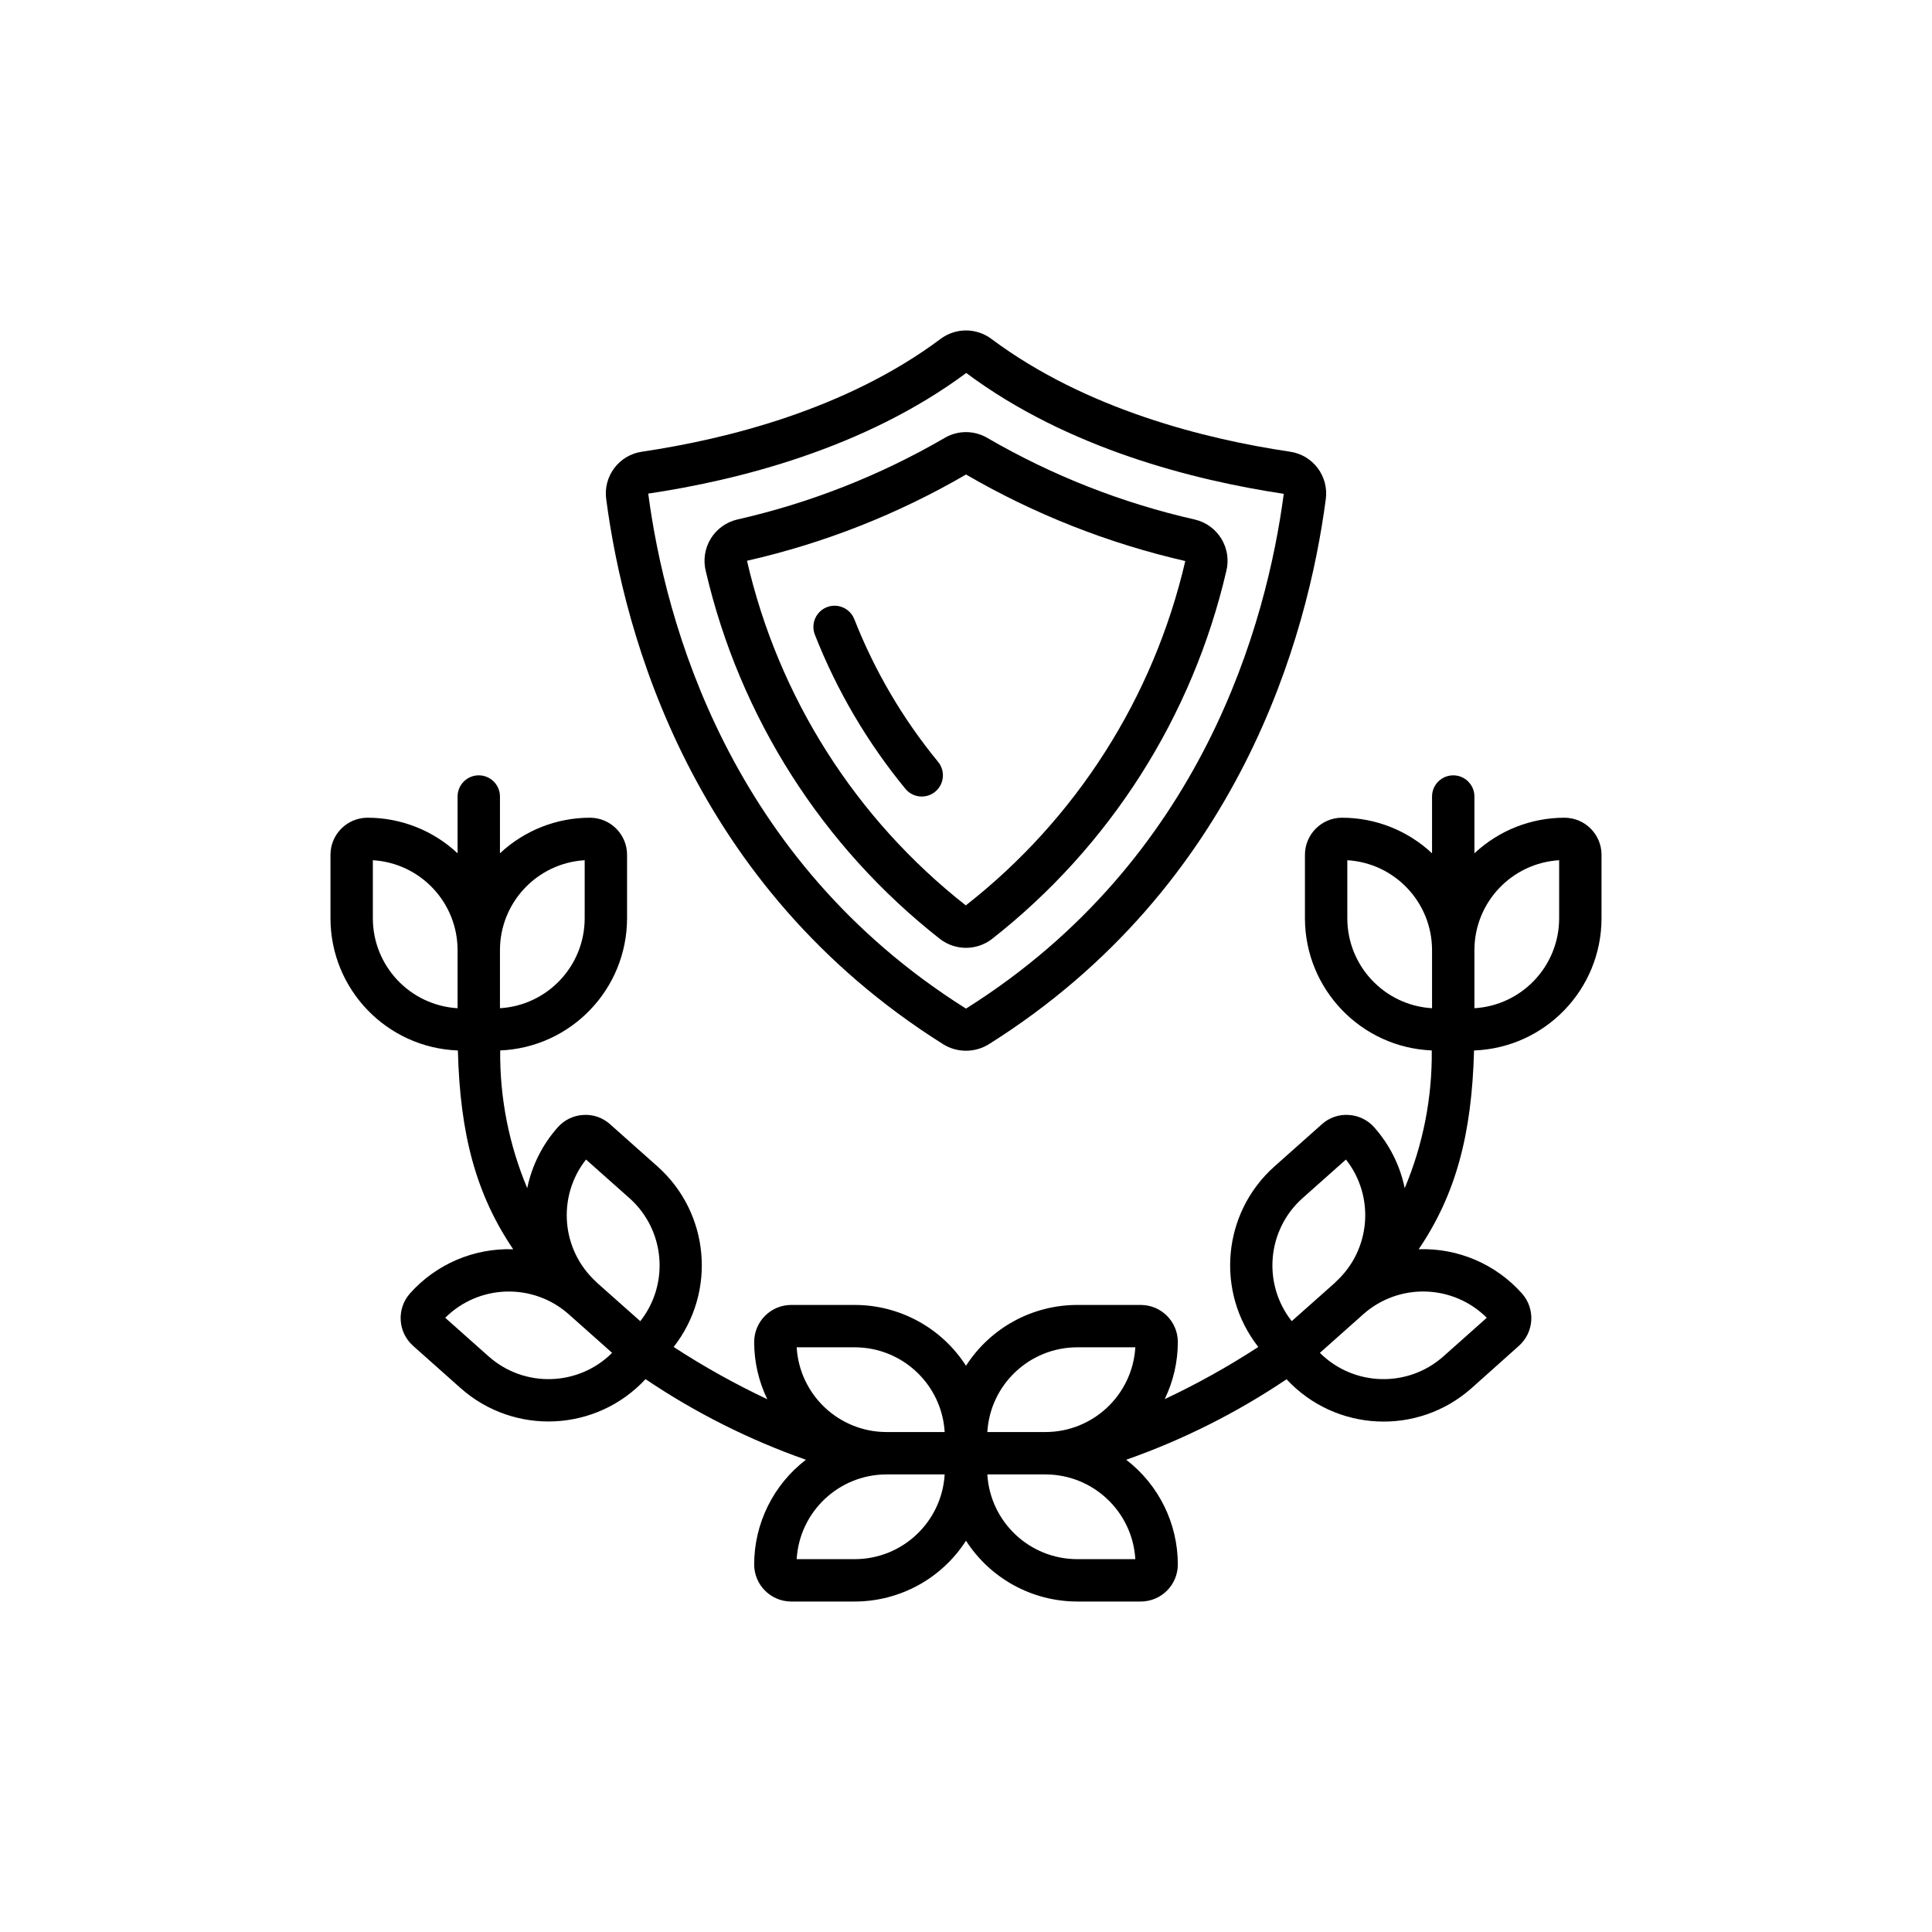
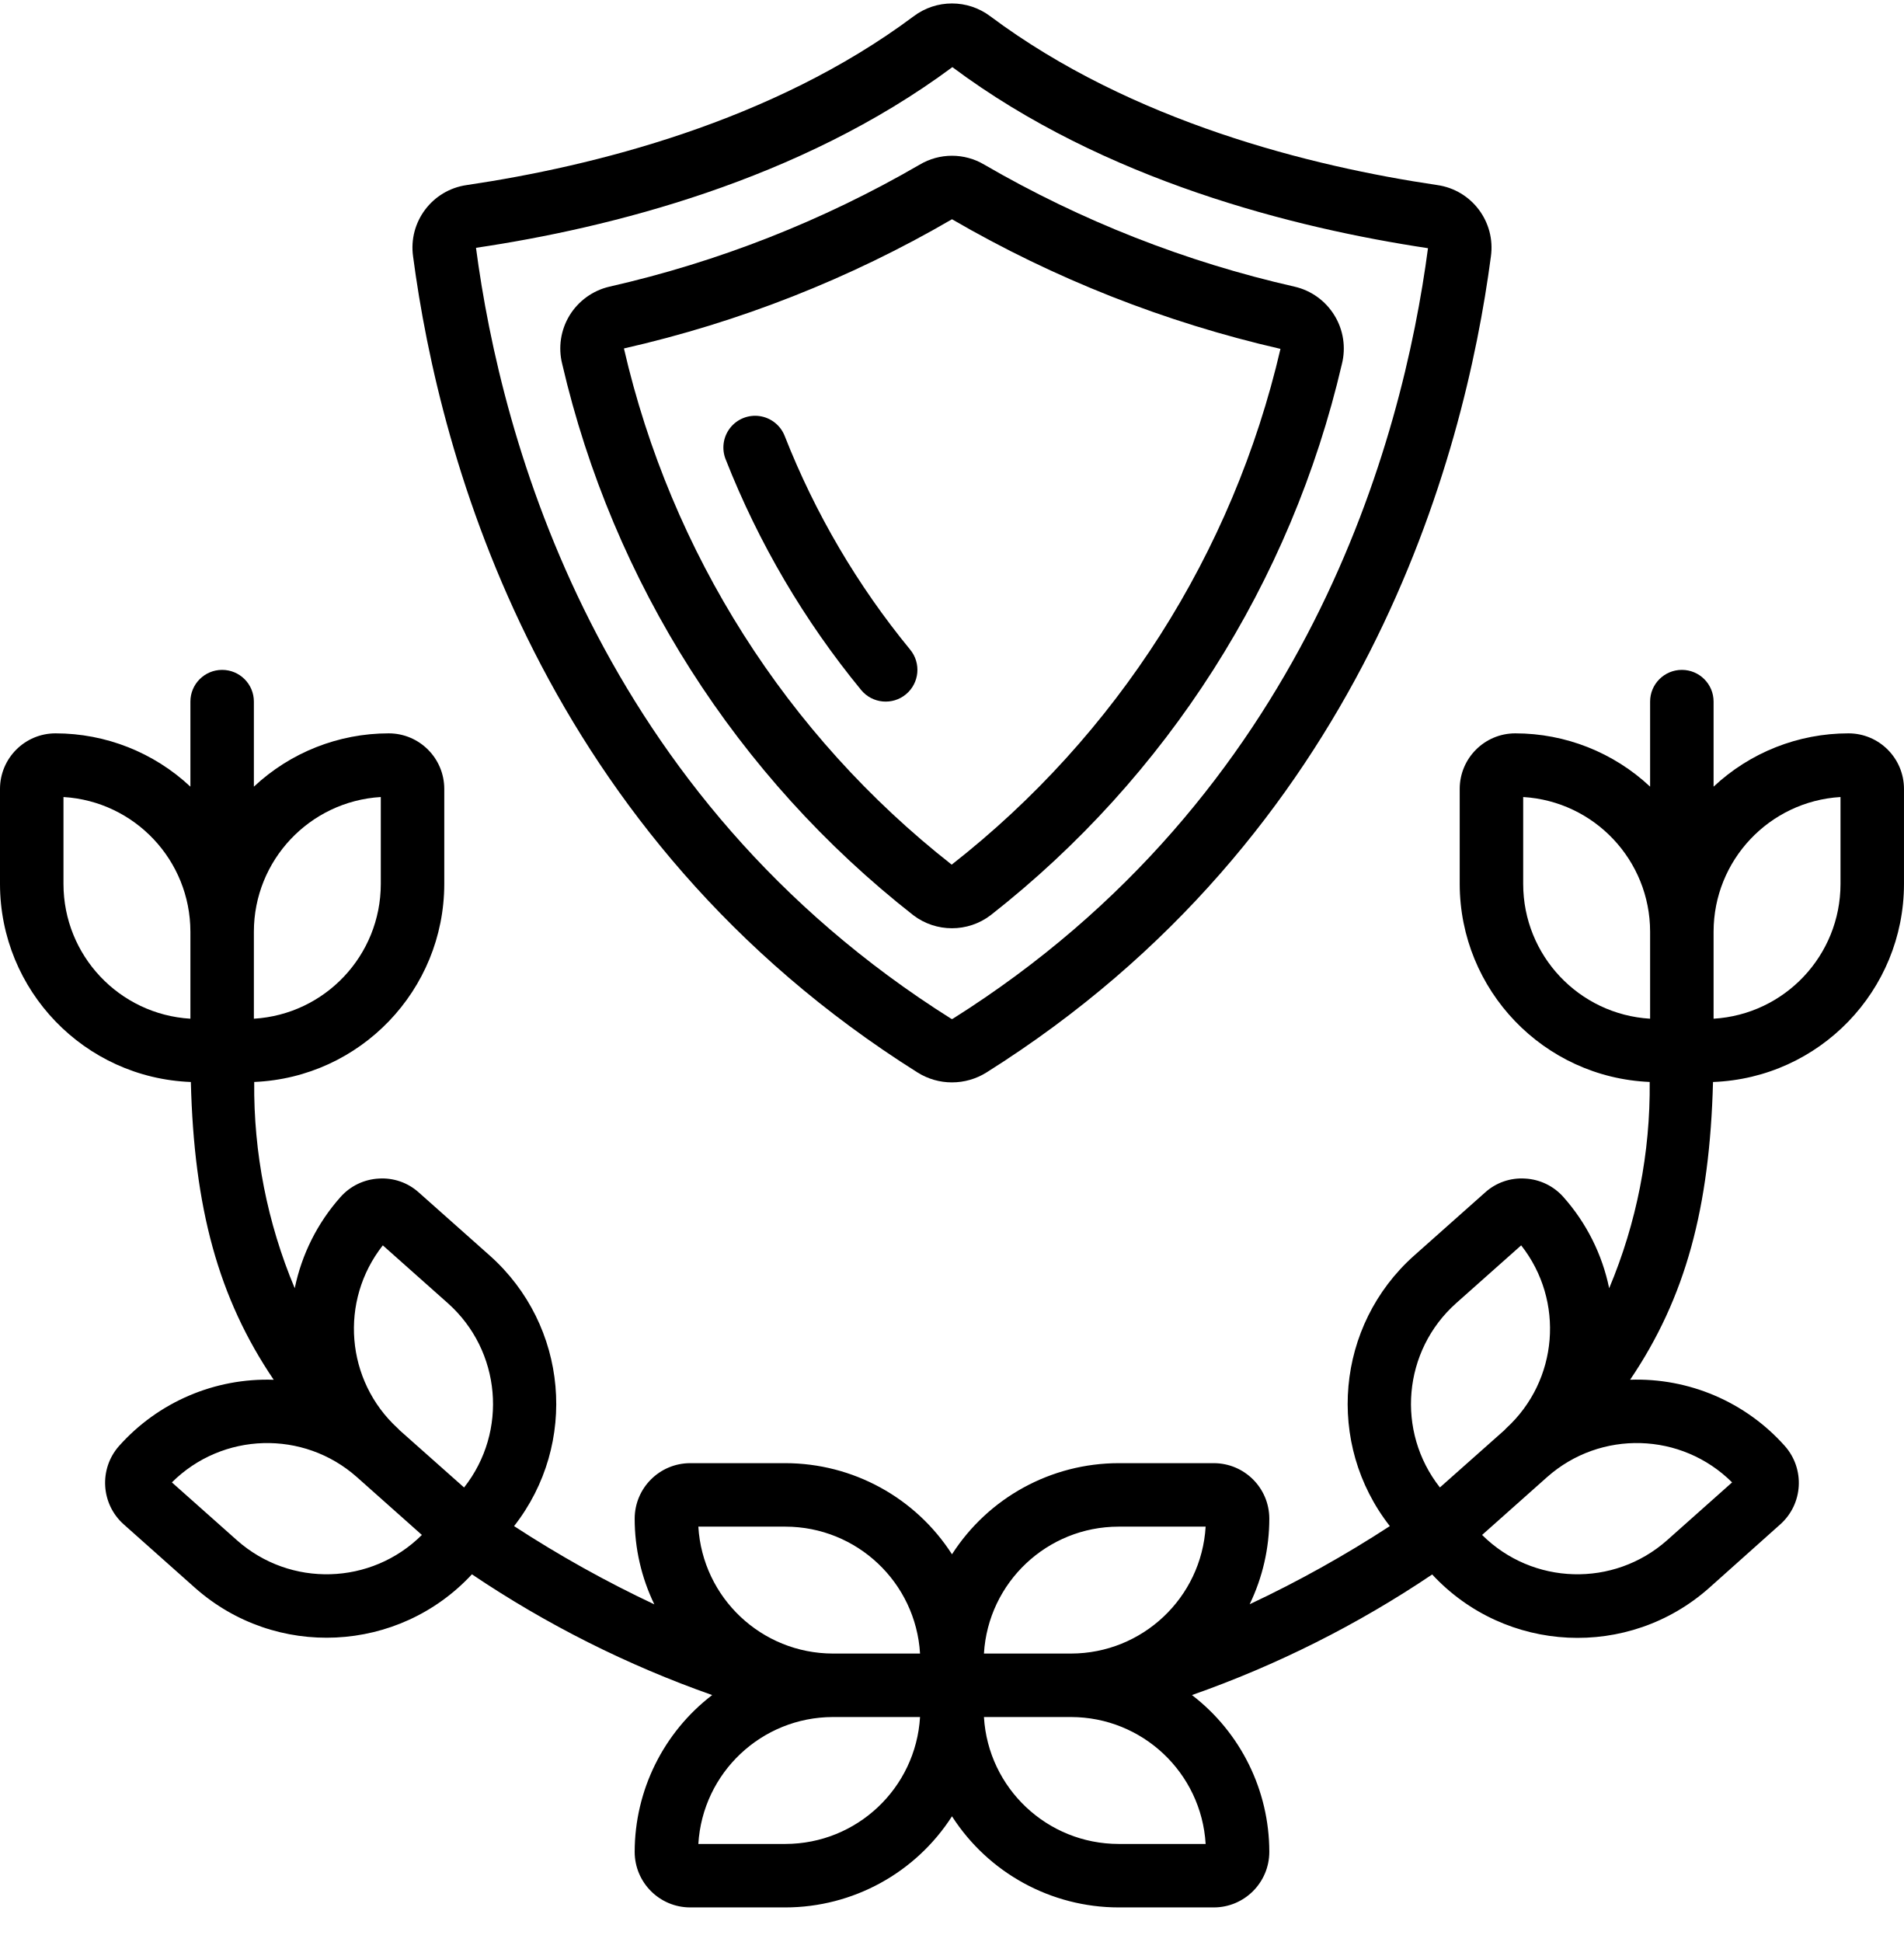
- <svg xmlns="http://www.w3.org/2000/svg" width="76" height="76" viewBox="0 0 76 76" fill="none">
-   <rect width="76" height="76" />
-   <g clip-path="url(#clip0_28897_2113)">
-     <path d="M38 41.333C38.319 41.334 38.631 41.244 38.902 41.075C48.787 34.856 51.447 24.979 52.152 19.644C52.28 18.737 51.65 17.898 50.743 17.768C47.442 17.279 42.726 16.113 39.008 13.338C38.411 12.886 37.588 12.886 36.991 13.338C33.275 16.113 28.558 17.279 25.257 17.768C24.35 17.898 23.72 18.737 23.848 19.644C24.552 24.977 27.212 34.856 37.098 41.075C37.368 41.244 37.681 41.334 38 41.333ZM25.5 19.417C28.992 18.899 33.992 17.655 38.01 14.672C42.007 17.657 47.008 18.9 50.5 19.426C49.833 24.471 47.323 33.807 38.014 39.667C38.005 39.669 37.995 39.669 37.985 39.667C28.677 33.807 26.167 24.471 25.5 19.417Z" fill="black" />
-     <path d="M39.017 36.941C43.651 33.309 46.905 28.203 48.239 22.468C48.349 22.034 48.279 21.575 48.046 21.193C47.813 20.811 47.436 20.539 47 20.437C44.137 19.788 41.389 18.707 38.85 17.233C38.326 16.92 37.673 16.92 37.149 17.233C34.611 18.707 31.863 19.788 29 20.437C28.565 20.539 28.189 20.812 27.957 21.193C27.724 21.575 27.655 22.034 27.764 22.467C29.097 28.202 32.349 33.309 36.982 36.941C37.583 37.4 38.416 37.4 39.017 36.941ZM29.385 22.059C32.412 21.372 35.317 20.228 38 18.666C40.688 20.228 43.596 21.375 46.626 22.07C45.379 27.439 42.333 32.219 37.992 35.616C33.659 32.213 30.621 27.429 29.385 22.059Z" fill="black" />
-     <path d="M33.607 24.358C33.498 24.079 33.248 23.88 32.952 23.836C32.656 23.792 32.359 23.91 32.175 24.146C31.99 24.381 31.945 24.698 32.058 24.975C32.92 27.167 34.121 29.211 35.617 31.031C35.91 31.386 36.436 31.436 36.79 31.142C37.145 30.848 37.194 30.323 36.901 29.968C35.516 28.282 34.405 26.389 33.607 24.358Z" fill="black" />
-     <path d="M18.012 41.323C18.095 44.627 18.73 46.99 20.188 49.143C18.643 49.09 17.154 49.728 16.125 50.883C15.593 51.487 15.649 52.407 16.25 52.942L18.117 54.603C20.235 56.484 23.467 56.328 25.393 54.252C27.353 55.573 29.473 56.639 31.702 57.423C30.421 58.406 29.669 59.927 29.667 61.542C29.668 62.347 30.32 62.999 31.125 63H33.625C35.395 62.998 37.043 62.097 38 60.608C38.957 62.097 40.605 62.998 42.375 63H44.875C45.68 62.999 46.332 62.347 46.333 61.542C46.332 59.928 45.582 58.406 44.302 57.423C46.53 56.64 48.65 55.576 50.61 54.257C52.537 56.332 55.769 56.488 57.886 54.608L59.75 52.942C60.351 52.406 60.405 51.485 59.871 50.883C58.843 49.727 57.354 49.089 55.808 49.142C57.267 46.987 57.898 44.627 57.985 41.323C60.782 41.219 62.996 38.923 63 36.125V33.625C62.999 32.82 62.347 32.168 61.542 32.167C60.226 32.167 58.96 32.667 58 33.567V31.333C58 30.873 57.627 30.5 57.167 30.5C56.706 30.5 56.333 30.873 56.333 31.333V33.567C55.373 32.667 54.107 32.167 52.792 32.167C51.987 32.168 51.334 32.82 51.333 33.625V36.125C51.338 38.913 53.537 41.204 56.322 41.322C56.341 43.182 55.979 45.025 55.258 46.739C55.075 45.85 54.661 45.025 54.058 44.346C53.802 44.056 53.439 43.88 53.053 43.859C52.666 43.833 52.286 43.965 51.999 44.225L50.131 45.887C48.082 47.716 47.805 50.822 49.498 52.986C48.319 53.754 47.09 54.44 45.817 55.038C46.156 54.337 46.333 53.568 46.333 52.788C46.331 51.985 45.679 51.334 44.875 51.333H42.375C40.605 51.335 38.957 52.236 38 53.726C37.043 52.236 35.395 51.335 33.625 51.333H31.125C30.32 51.334 29.668 51.987 29.667 52.792C29.667 53.571 29.844 54.34 30.183 55.042C28.91 54.442 27.679 53.755 26.5 52.986C28.193 50.822 27.916 47.716 25.867 45.887L24 44.226C23.713 43.966 23.333 43.834 22.947 43.859C22.559 43.88 22.197 44.055 21.94 44.346C21.337 45.025 20.923 45.85 20.74 46.739C20.02 45.025 19.657 43.182 19.676 41.322C22.462 41.205 24.662 38.914 24.667 36.125V33.625C24.666 32.82 24.013 32.168 23.208 32.167C21.893 32.167 20.627 32.667 19.667 33.567V31.333C19.667 30.873 19.294 30.5 18.833 30.5C18.373 30.5 18 30.873 18 31.333V33.567C17.04 32.667 15.774 32.167 14.458 32.167C13.653 32.168 13.001 32.82 13 33.625V36.125C13.004 38.922 15.216 41.217 18.012 41.323ZM19.223 53.358L17.514 51.838C18.842 50.517 20.969 50.456 22.371 51.698L24.079 53.218C22.751 54.54 20.624 54.602 19.223 53.358ZM33.625 61.333H31.339C31.451 59.462 33.001 58.002 34.875 58H37.161C37.048 59.871 35.499 61.331 33.625 61.333ZM42.375 61.333C40.501 61.331 38.952 59.871 38.839 58H41.125C42.999 58.002 44.548 59.462 44.661 61.333H42.375ZM58.486 51.838L56.778 53.358C55.376 54.602 53.249 54.54 51.921 53.218L53.629 51.698C55.031 50.455 57.158 50.516 58.486 51.838ZM61.333 33.839V36.125C61.331 37.999 59.871 39.548 58 39.661V37.375C58.002 35.501 59.462 33.952 61.333 33.839ZM53 36.125V33.839C54.871 33.952 56.331 35.501 56.333 37.375V39.661C54.462 39.548 53.002 37.999 53 36.125ZM51.239 47.132L52.947 45.613C54.093 47.071 53.922 49.166 52.554 50.417C52.536 50.436 52.52 50.453 52.502 50.471L50.813 51.971C49.654 50.499 49.841 48.379 51.239 47.132ZM42.375 53H44.661C44.548 54.871 42.999 56.331 41.125 56.333H38.839C38.952 54.462 40.501 53.002 42.375 53ZM31.339 53H33.625C35.499 53.002 37.048 54.462 37.161 56.333H34.875C33.001 56.331 31.451 54.871 31.339 53ZM23.052 45.613L24.761 47.132C26.16 48.379 26.347 50.5 25.187 51.972L23.498 50.472C23.48 50.455 23.464 50.438 23.446 50.419C22.077 49.167 21.906 47.071 23.052 45.613ZM23 33.839V36.125C22.998 37.999 21.538 39.548 19.667 39.661V37.375C19.669 35.501 21.129 33.952 23 33.839ZM14.667 33.839C16.538 33.952 17.998 35.501 18 37.375V39.661C16.129 39.548 14.669 37.999 14.667 36.125V33.839Z" fill="black" />
-   </g>
-   <defs>
-     <clipPath id="clip0_28897_2113">
-       <rect width="50" height="50" fill="black" transform="translate(13 13)" />
-     </clipPath>
-   </defs>
+ <svg xmlns="http://www.w3.org/2000/svg" viewBox="0 0 50 51" fill="none">
+   <path d="M25 28.425C25.319 28.425 25.631 28.336 25.902 28.167C35.787 21.948 38.447 12.071 39.152 6.736C39.28 5.829 38.65 4.989 37.743 4.86C34.442 4.371 29.726 3.205 26.008 0.429C25.411 -0.022 24.587 -0.022 23.991 0.429C20.275 3.204 15.558 4.371 12.257 4.86C11.35 4.989 10.719 5.829 10.848 6.736C11.552 12.069 14.212 21.948 24.098 28.167C24.368 28.336 24.681 28.426 25 28.425ZM12.5 6.508C15.992 5.991 20.992 4.747 25.01 1.763C29.007 4.748 34.007 5.992 37.5 6.518C36.833 11.563 34.323 20.899 25.014 26.758C25.005 26.761 24.994 26.761 24.985 26.758C15.677 20.899 13.167 11.563 12.5 6.508Z" fill="black" />
+   <path d="M26.017 24.033C30.651 20.401 33.905 15.295 35.239 9.56C35.348 9.126 35.279 8.666 35.045 8.285C34.812 7.903 34.436 7.63 34 7.529C31.137 6.88 28.389 5.799 25.85 4.325C25.326 4.012 24.673 4.012 24.149 4.325C21.61 5.799 18.863 6.879 16 7.529C15.565 7.631 15.189 7.904 14.956 8.285C14.724 8.667 14.655 9.126 14.764 9.559C16.096 15.294 19.349 20.401 23.981 24.033C24.582 24.492 25.416 24.492 26.017 24.033ZM16.385 9.151C19.412 8.464 22.317 7.32 25 5.758C27.688 7.32 30.596 8.467 33.626 9.162C32.379 14.53 29.332 19.311 24.992 22.707C20.659 19.305 17.621 14.52 16.385 9.151Z" fill="black" />
+   <path d="M20.607 11.45C20.498 11.171 20.248 10.972 19.952 10.928C19.656 10.884 19.359 11.002 19.174 11.238C18.99 11.473 18.945 11.789 19.058 12.067C19.92 14.259 21.121 16.303 22.616 18.123C22.91 18.478 23.436 18.527 23.79 18.234C24.145 17.94 24.194 17.415 23.901 17.06C22.516 15.373 21.405 13.481 20.607 11.45Z" fill="black" />
+   <path d="M5.012 28.415C5.095 31.718 5.73 34.082 7.188 36.235C5.643 36.182 4.153 36.82 3.125 37.975C2.593 38.578 2.649 39.499 3.25 40.033L5.117 41.695C7.235 43.576 10.467 43.42 12.393 41.344C14.353 42.665 16.473 43.73 18.702 44.515C17.421 45.497 16.669 47.019 16.667 48.633C16.668 49.438 17.32 50.091 18.125 50.092H20.625C22.395 50.09 24.043 49.189 25 47.699C25.957 49.189 27.605 50.09 29.375 50.092H31.875C32.68 50.091 33.332 49.438 33.333 48.633C33.332 47.02 32.582 45.498 31.302 44.515C33.53 43.732 35.65 42.668 37.61 41.348C39.537 43.424 42.769 43.58 44.886 41.699L46.75 40.033C47.351 39.498 47.405 38.577 46.871 37.974C45.843 36.819 44.354 36.181 42.808 36.234C44.267 34.079 44.898 31.718 44.985 28.415C47.782 28.31 49.996 26.015 50 23.217V20.717C49.999 19.912 49.347 19.259 48.542 19.259C47.226 19.259 45.96 19.759 45 20.659V18.425C45 17.965 44.627 17.592 44.167 17.592C43.706 17.592 43.333 17.965 43.333 18.425V20.659C42.373 19.759 41.107 19.259 39.792 19.259C38.987 19.259 38.334 19.912 38.333 20.717V23.217C38.338 26.005 40.537 28.296 43.322 28.414C43.341 30.273 42.979 32.117 42.258 33.831C42.075 32.942 41.661 32.116 41.058 31.438C40.802 31.147 40.439 30.972 40.053 30.951C39.666 30.925 39.286 31.057 38.999 31.317L37.131 32.978C35.082 34.808 34.805 37.914 36.498 40.078C35.319 40.846 34.09 41.532 32.817 42.13C33.156 41.429 33.333 40.66 33.333 39.88C33.331 39.076 32.679 38.426 31.875 38.425H29.375C27.605 38.427 25.957 39.328 25 40.818C24.043 39.328 22.395 38.427 20.625 38.425H18.125C17.32 38.426 16.668 39.078 16.667 39.883C16.667 40.663 16.844 41.432 17.183 42.133C15.91 41.534 14.679 40.847 13.5 40.078C15.193 37.914 14.916 34.808 12.867 32.978L11 31.318C10.713 31.058 10.333 30.926 9.947 30.951C9.559 30.972 9.197 31.147 8.94 31.438C8.337 32.116 7.923 32.942 7.74 33.831C7.02 32.117 6.657 30.273 6.676 28.414C9.462 28.297 11.662 26.006 11.667 23.217V20.717C11.666 19.912 11.013 19.259 10.208 19.259C8.893 19.259 7.627 19.759 6.667 20.659V18.425C6.667 17.965 6.294 17.592 5.833 17.592C5.373 17.592 5 17.965 5 18.425V20.659C4.04 19.759 2.774 19.259 1.458 19.259C0.653 19.259 0.001 19.912 0 20.717V23.217C0.004 26.014 2.217 28.309 5.012 28.415ZM6.223 40.45L4.514 38.93C5.842 37.609 7.969 37.547 9.371 38.79L11.079 40.31C9.751 41.632 7.624 41.693 6.223 40.45ZM20.625 48.425H18.339C18.451 46.554 20.001 45.094 21.875 45.092H24.161C24.049 46.963 22.499 48.423 20.625 48.425ZM29.375 48.425C27.501 48.423 25.951 46.963 25.839 45.092H28.125C29.999 45.094 31.549 46.554 31.661 48.425H29.375ZM45.486 38.93L43.778 40.45C42.376 41.693 40.249 41.632 38.921 40.31L40.629 38.79C42.031 37.547 44.158 37.608 45.486 38.93ZM48.333 20.931V23.217C48.331 25.091 46.871 26.64 45 26.753V24.467C45.002 22.593 46.462 21.044 48.333 20.931ZM40 23.217V20.931C41.871 21.044 43.331 22.593 43.333 24.467V26.753C41.462 26.64 40.002 25.091 40 23.217ZM38.239 34.224L39.947 32.705C41.093 34.163 40.922 36.257 39.554 37.509C39.536 37.528 39.52 37.545 39.502 37.563L37.813 39.063C36.654 37.59 36.841 35.471 38.239 34.224ZM29.375 40.092H31.661C31.549 41.963 29.999 43.423 28.125 43.425H25.839C25.951 41.554 27.501 40.094 29.375 40.092ZM18.339 40.092H20.625C22.499 40.094 24.049 41.554 24.161 43.425H21.875C20.001 43.423 18.451 41.963 18.339 40.092ZM10.053 32.705L11.761 34.224C13.16 35.471 13.347 37.592 12.187 39.064L10.498 37.564C10.48 37.547 10.464 37.529 10.446 37.511C9.077 36.259 8.906 34.163 10.053 32.705ZM10 20.931V23.217C9.998 25.091 8.537 26.64 6.667 26.753V24.467C6.669 22.593 8.129 21.044 10 20.931ZM1.667 20.931C3.537 21.044 4.998 22.593 5 24.467V26.753C3.129 26.64 1.669 25.091 1.667 23.217V20.931Z" fill="black" />
</svg>
